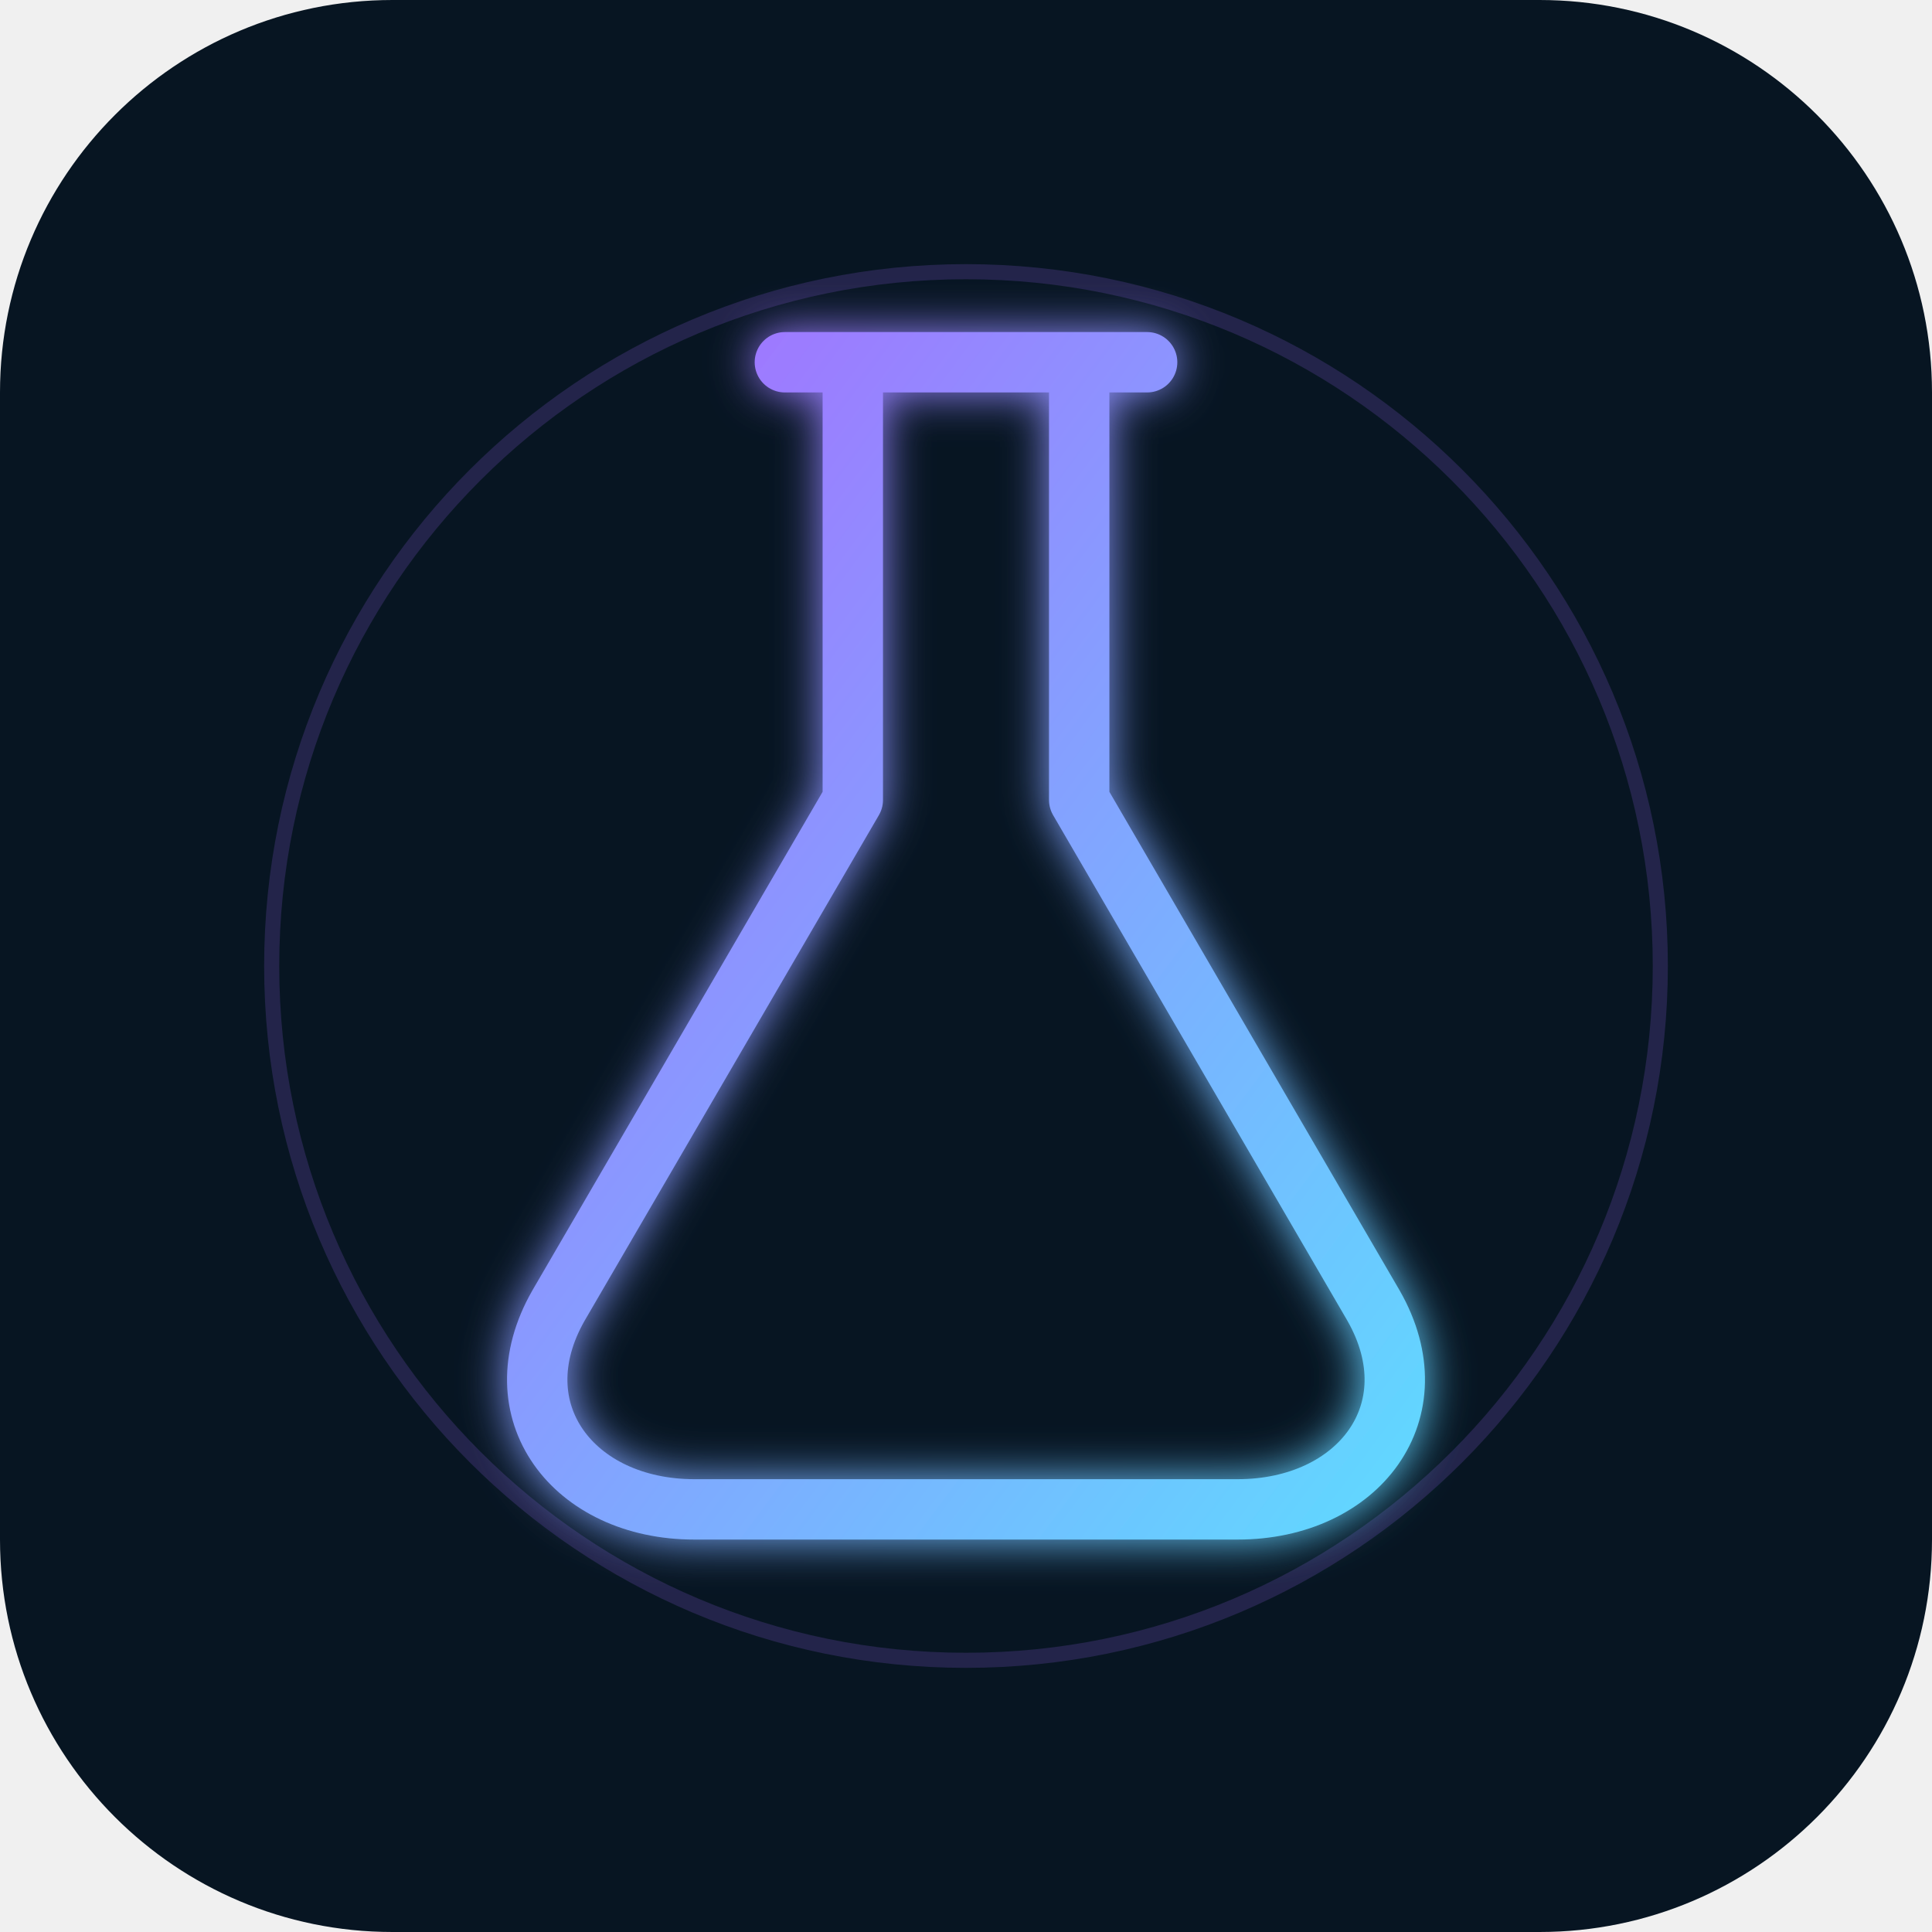
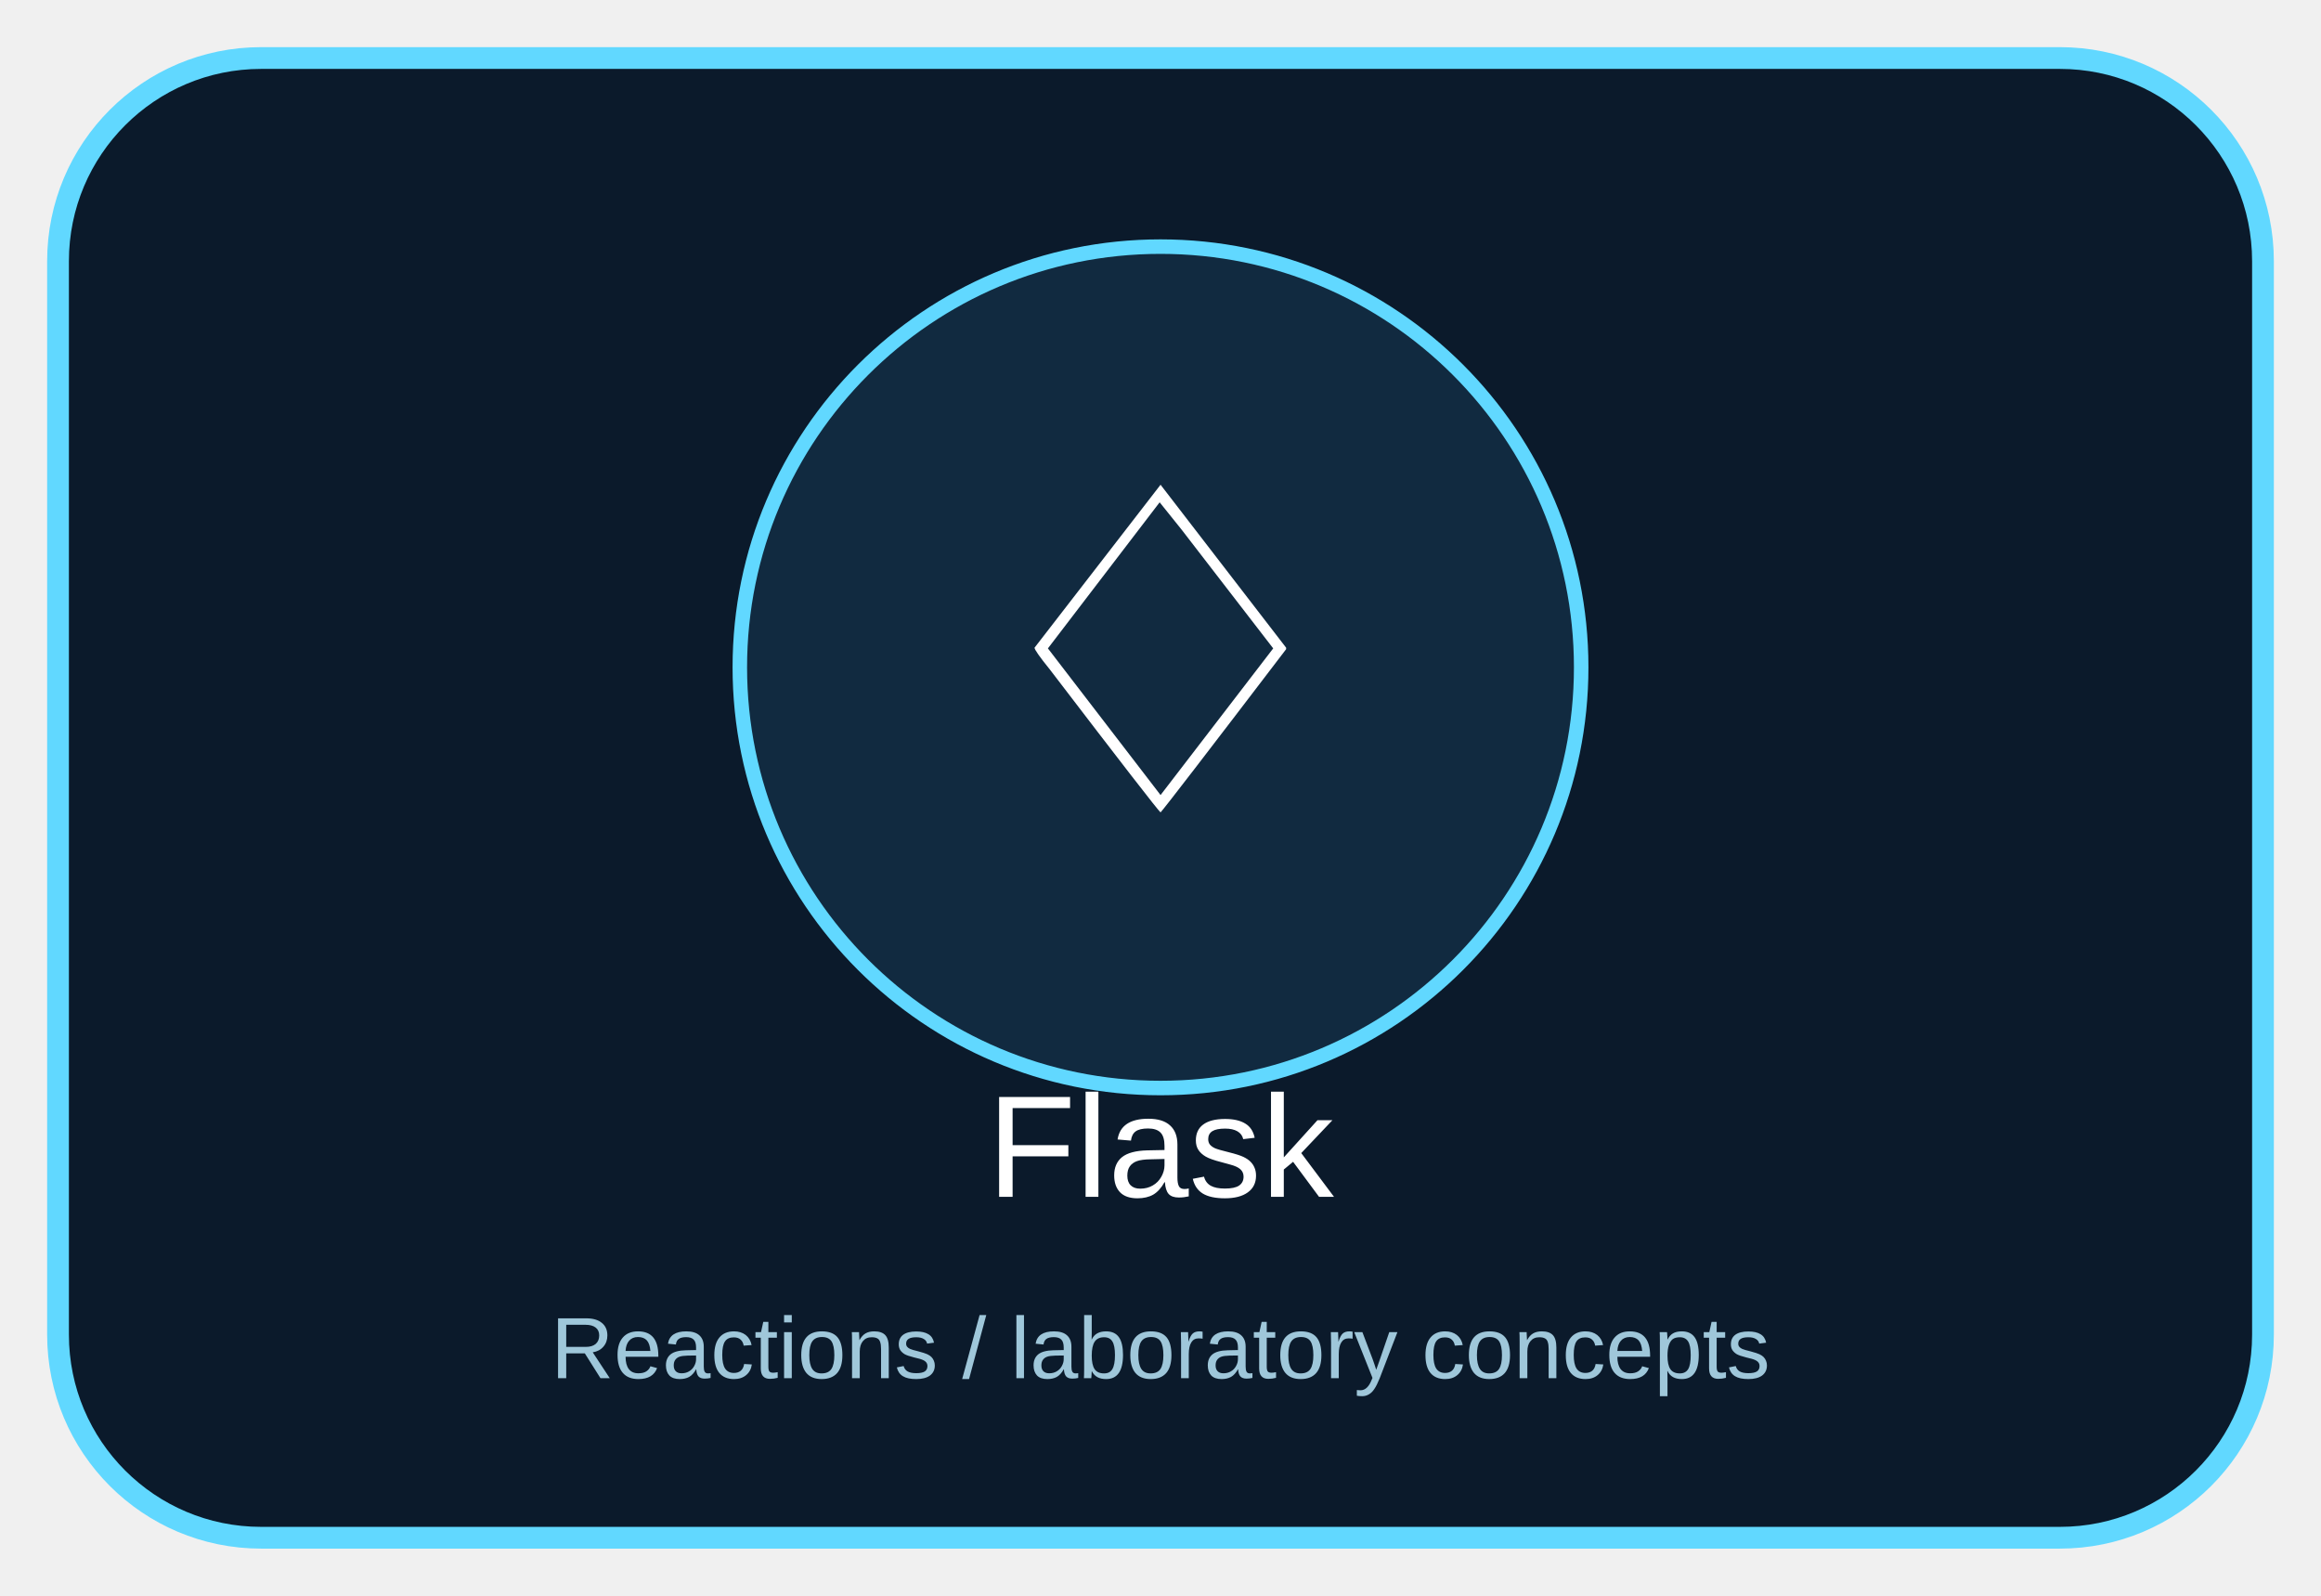
- <svg xmlns="http://www.w3.org/2000/svg" viewBox="0 0 256 256">
-   <defs>
-     <linearGradient id="g" x1="0" y1="0" x2="1" y2="1">
-       <stop stop-color="#a66cff" />
-       <stop offset="1" stop-color="#61d8ff" />
-     </linearGradient>
-     <filter id="glow">
-       <feGaussianBlur stdDeviation="3" result="b" />
-       <feMerge>
-         <feMergeNode in="b" />
-         <feMergeNode in="SourceGraphic" />
-       </feMerge>
-     </filter>
-   </defs>
-   <rect width="256" height="256" rx="52" fill="#071522" />
-   <circle cx="128" cy="128" r="92" fill="none" stroke="#a66cff" stroke-opacity=".18" stroke-width="2" />
-   <g stroke="url(#g)" fill="none" stroke-width="8" stroke-linecap="round" stroke-linejoin="round" filter="url(#glow)">
-     <path d="M104 48h48M113 48v58l-39 67c-8 14 2 27 18 27h72c16 0 26-13 18-27l-39-67V48" />
-     <path d="M91 158h74" />
-   </g>
-   <g fill="#61d8ff" />
+ <svg xmlns="http://www.w3.org/2000/svg" viewBox="0 0 320 220" role="img" aria-label="Flask">
+   <rect x="8" y="8" width="304" height="204" rx="28" fill="#0b1a2b" stroke="#61d8ff" stroke-width="3" />
+   <circle cx="160" cy="92" r="58" fill="#112a40" stroke="#61d8ff" stroke-width="2" />
+   <text x="160" y="112" text-anchor="middle" font-size="62" font-family="Arial, sans-serif" fill="#ffffff">♢</text>
+   <text x="160" y="165" text-anchor="middle" font-size="20" font-family="Arial, sans-serif" fill="#ffffff">Flask</text>
+   <text x="160" y="190" text-anchor="middle" font-size="12" font-family="Arial, sans-serif" fill="#9fc7da">Reactions / laboratory concepts</text>
</svg>
